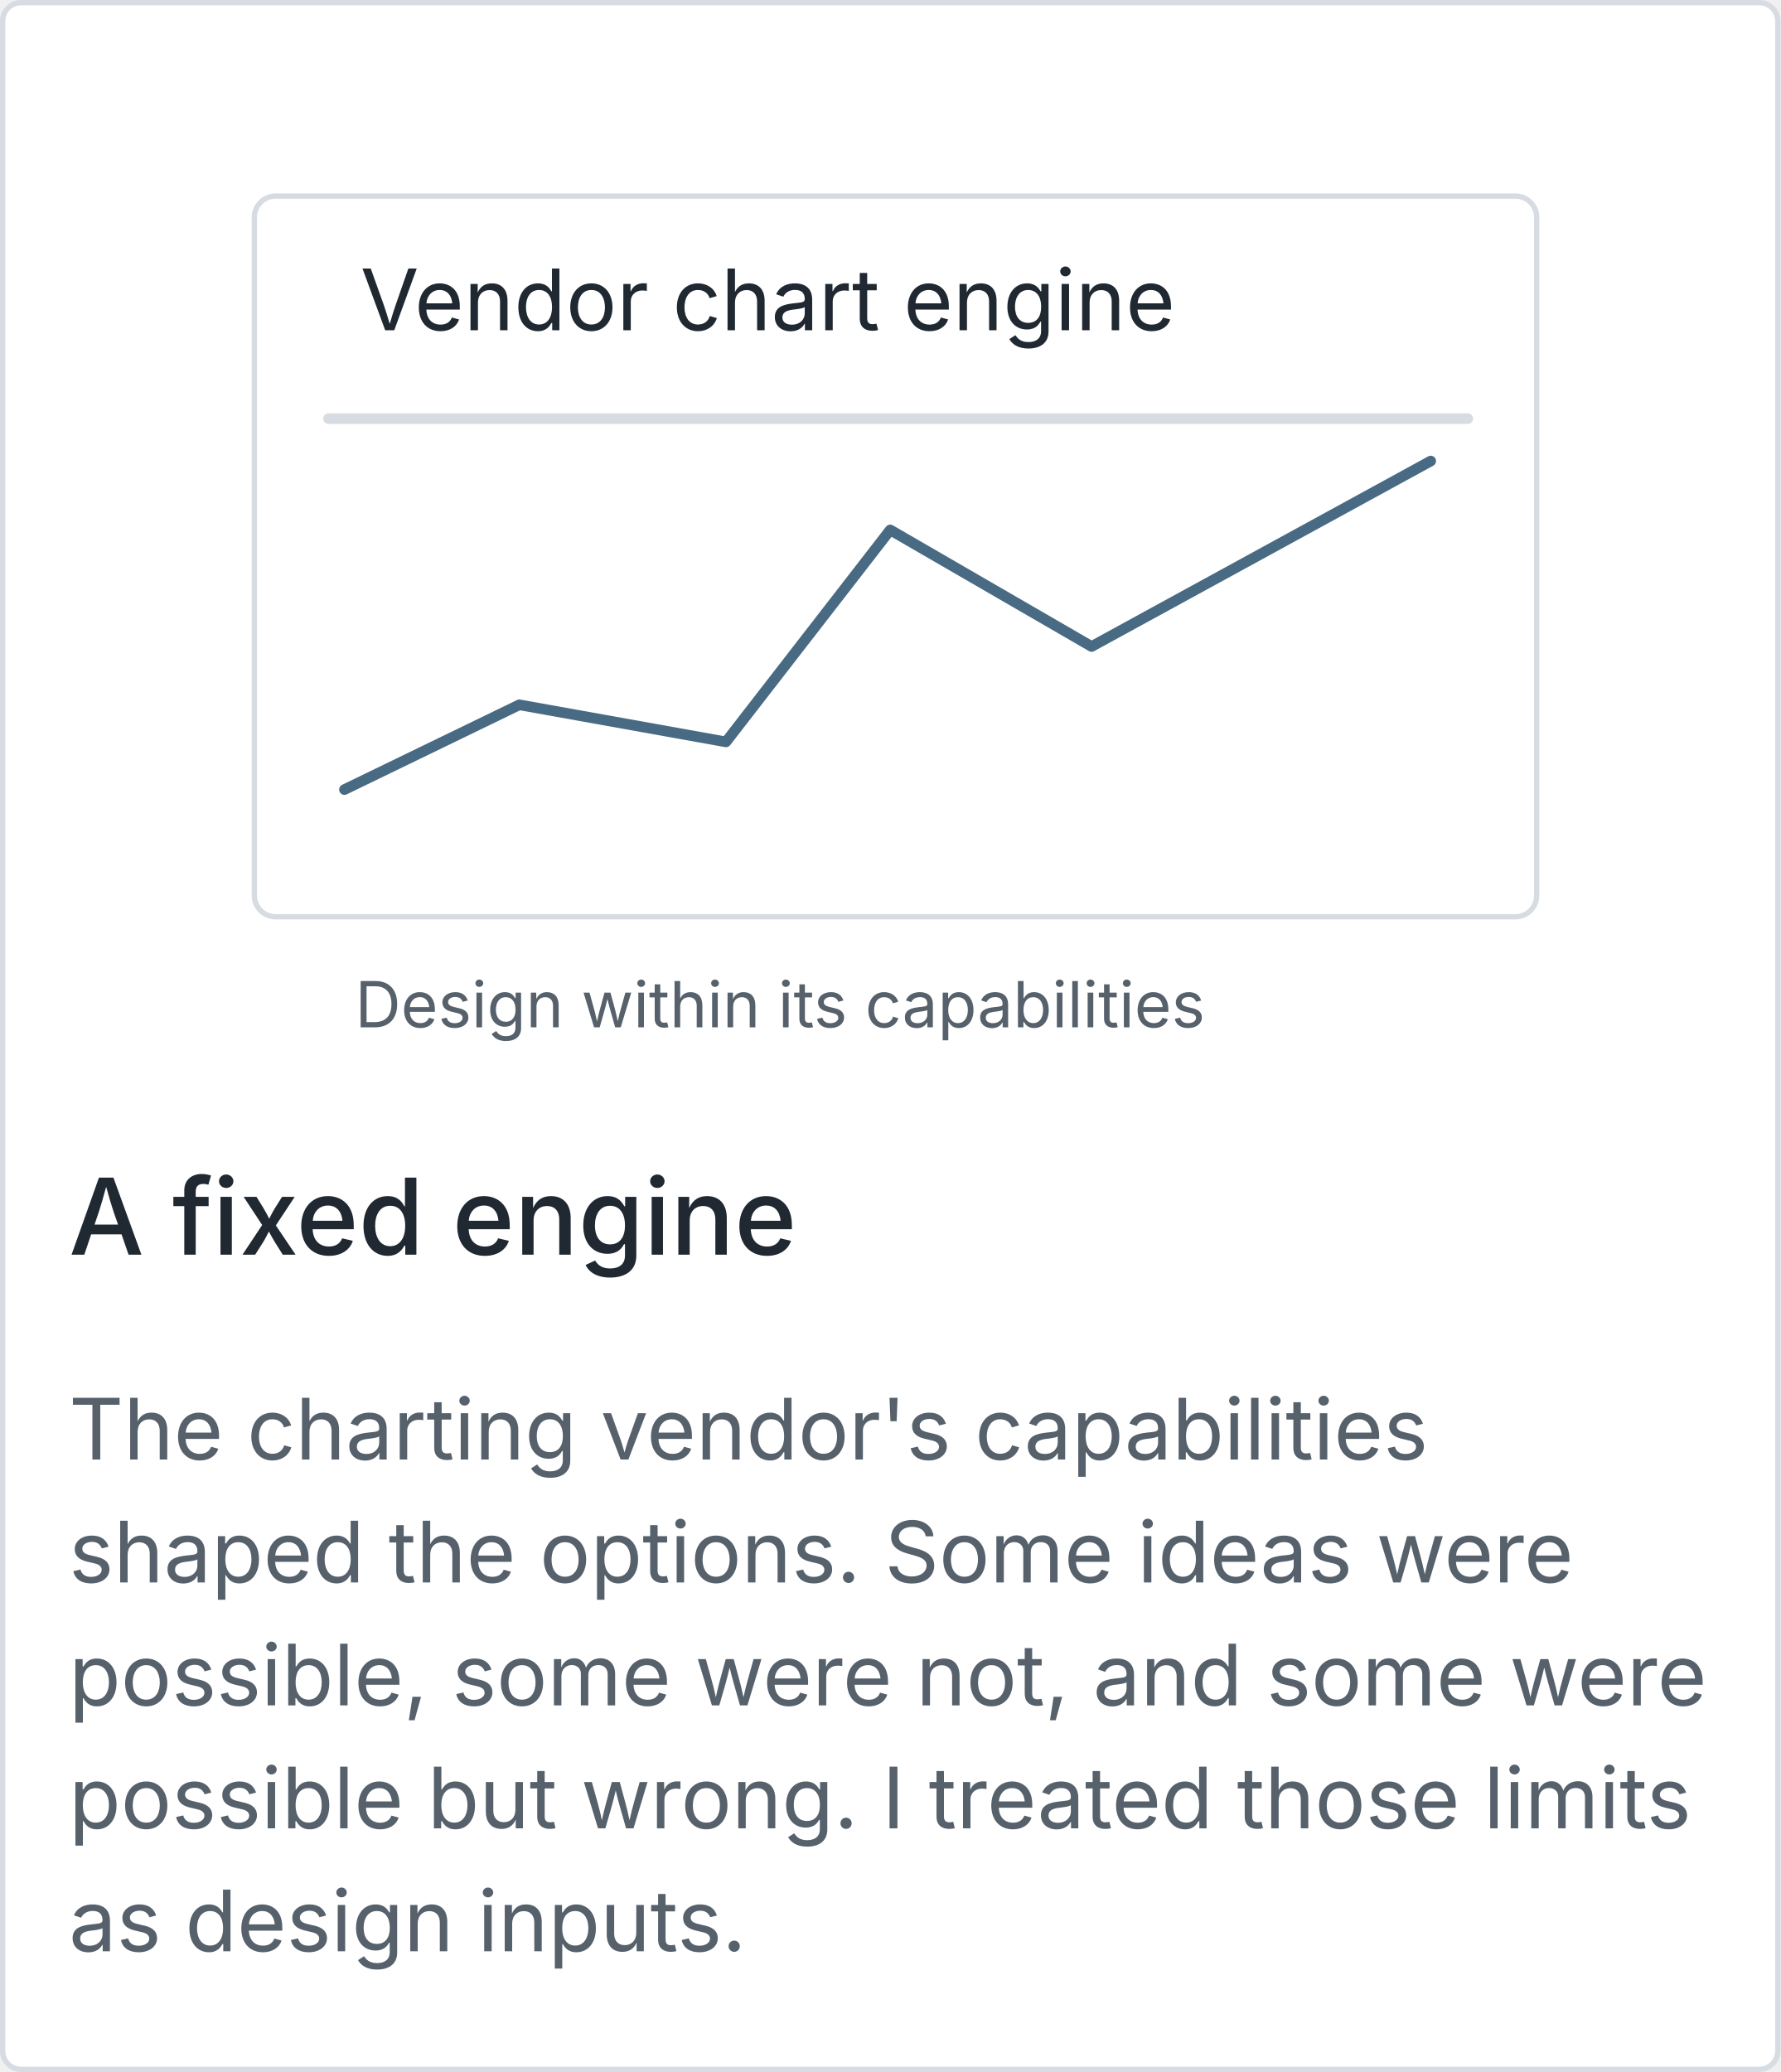
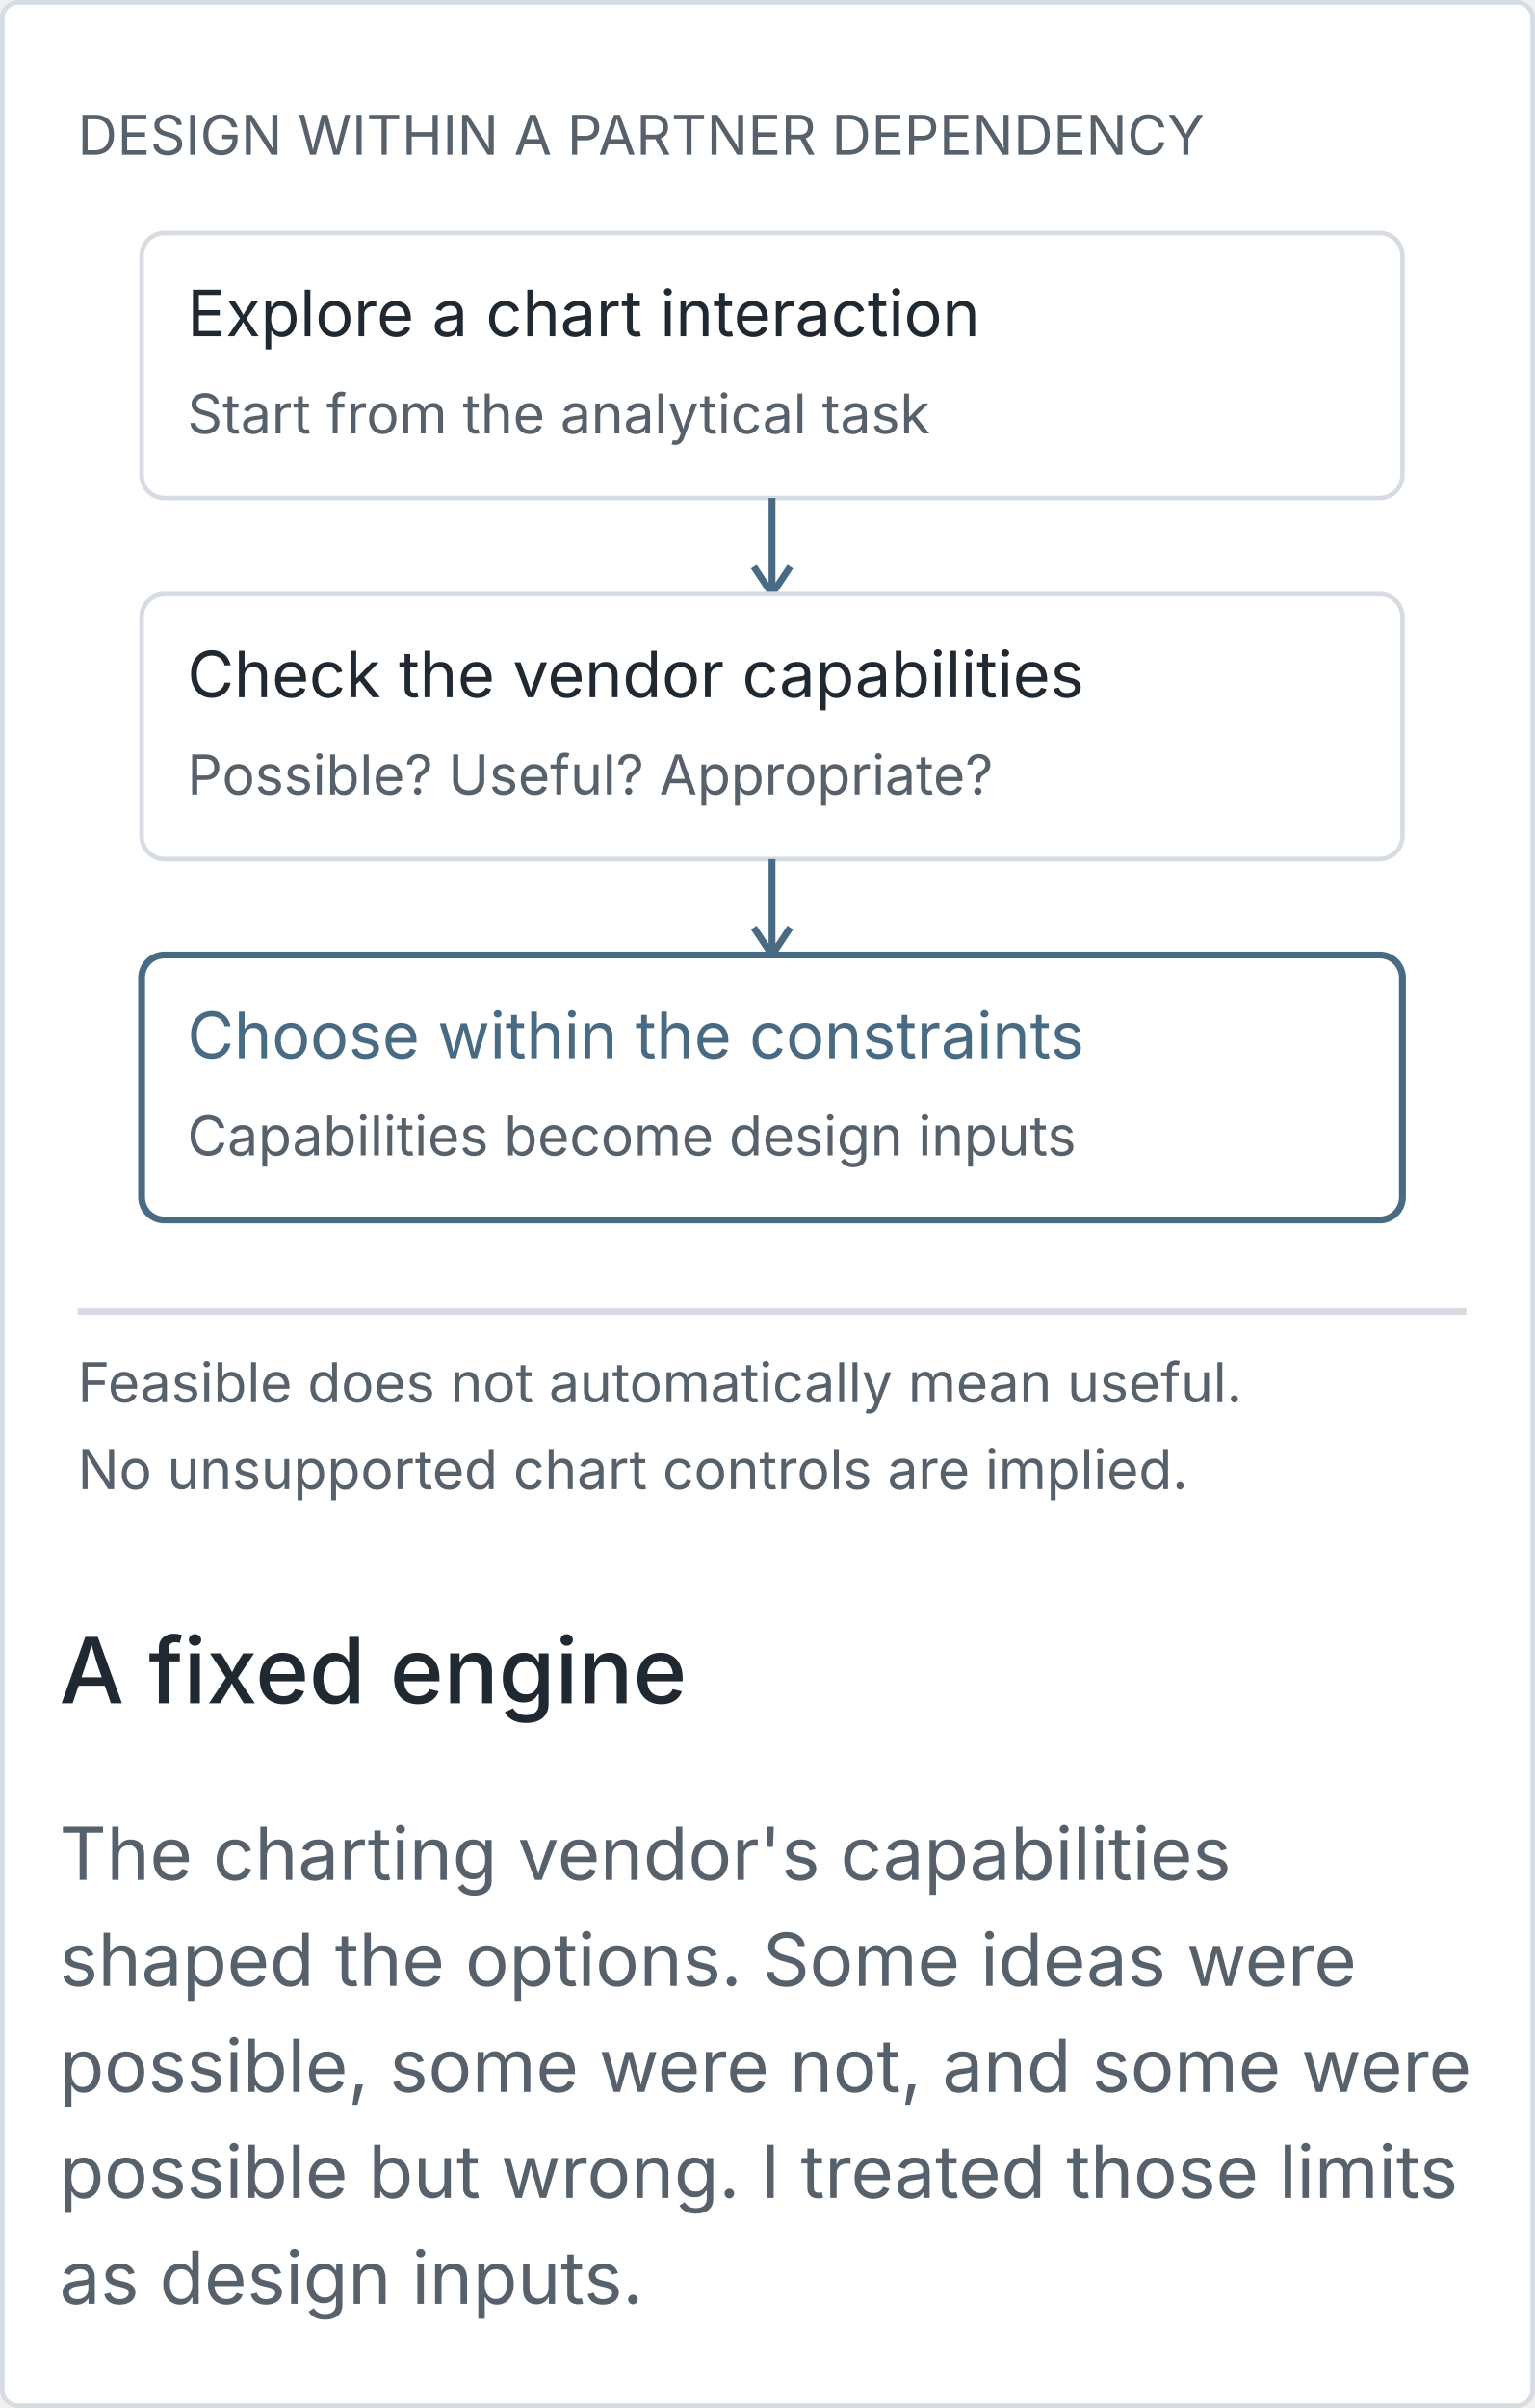
- <svg xmlns="http://www.w3.org/2000/svg" width="336" height="391" viewBox="0 0 336 391" fill="none">
-   <rect x="0.5" y="0.5" width="335" height="390" rx="3.5" fill="white" />
-   <rect x="0.5" y="0.5" width="335" height="390" rx="3.5" stroke="#D6DCE1" />
-   <path d="M286 37H52C49.791 37 48 38.791 48 41V169C48 171.209 49.791 173 52 173H286C288.209 173 290 171.209 290 169V41C290 38.791 288.209 37 286 37Z" fill="white" stroke="#D6DCE1" />
-   <text fill="#202932" style="white-space: pre" xml:space="preserve" font-family="Inter" font-size="16" letter-spacing="0em">
-     <tspan x="68" y="62.318">Vendor chart engine</tspan>
+ <svg xmlns="http://www.w3.org/2000/svg" width="336" height="527" viewBox="0 0 336 527" fill="none">
+   <rect x="0.5" y="0.5" width="335" height="526" rx="3.5" fill="white" />
+   <rect x="0.5" y="0.5" width="335" height="526" rx="3.5" stroke="#D6DCE1" />
+   <text fill="#56616B" style="white-space: pre" xml:space="preserve" font-family="Inter" font-size="12" letter-spacing="0em">
+     <tspan x="17" y="33.864">DESIGN WITHIN A PARTNER DEPENDENCY</tspan>
  </text>
-   <path d="M65 149L98 133L137 140L168 100L206 122L270 87" stroke="#496A83" stroke-width="2" stroke-linecap="round" stroke-linejoin="round" />
-   <path d="M62 79H277" stroke="#D6DCE1" stroke-width="2" stroke-linecap="round" stroke-linejoin="round" />
+   <path d="M302 51H36C33.239 51 31 53.239 31 56V104C31 106.761 33.239 109 36 109H302C304.761 109 307 106.761 307 104V56C307 53.239 304.761 51 302 51Z" fill="white" stroke="#D6DCE1" />
+   <text fill="#202932" style="white-space: pre" xml:space="preserve" font-family="Inter" font-size="14" letter-spacing="0em">
+     <tspan x="41" y="73.591">Explore a chart interaction</tspan>
+   </text>
  <text fill="#56616B" style="white-space: pre" xml:space="preserve" font-family="Inter" font-size="12" letter-spacing="0em">
-     <tspan x="67" y="193.864">Design within its capabilities</tspan>
+     <tspan x="41" y="94.864">Start from the analytical task</tspan>
+   </text>
+   <path d="M169 109V130M173 124L169 130L165 124" stroke="#496A83" stroke-width="1.5" stroke-linejoin="round" />
+   <path d="M302 130H36C33.239 130 31 132.239 31 135V183C31 185.761 33.239 188 36 188H302C304.761 188 307 185.761 307 183V135C307 132.239 304.761 130 302 130Z" fill="white" stroke="#D6DCE1" />
+   <text fill="#202932" style="white-space: pre" xml:space="preserve" font-family="Inter" font-size="14" letter-spacing="0em">
+     <tspan x="41" y="152.591">Check the vendor capabilities</tspan>
+   </text>
+   <text fill="#56616B" style="white-space: pre" xml:space="preserve" font-family="Inter" font-size="12" letter-spacing="0em">
+     <tspan x="41" y="173.864">Possible? Useful? Appropriate?</tspan>
+   </text>
+   <path d="M169 188V209M173 203L169 209L165 203" stroke="#496A83" stroke-width="1.5" stroke-linejoin="round" />
+   <path d="M302 209H36C33.239 209 31 211.239 31 214V262C31 264.761 33.239 267 36 267H302C304.761 267 307 264.761 307 262V214C307 211.239 304.761 209 302 209Z" fill="white" stroke="#496A83" stroke-width="1.5" />
+   <text fill="#496A83" style="white-space: pre" xml:space="preserve" font-family="Inter" font-size="14" letter-spacing="0em">
+     <tspan x="41" y="231.591">Choose within the constraints</tspan>
+   </text>
+   <text fill="#56616B" style="white-space: pre" xml:space="preserve" font-family="Inter" font-size="12" letter-spacing="0em">
+     <tspan x="41" y="252.864">Capabilities become design inputs</tspan>
+   </text>
+   <path d="M17 287H321" stroke="#D6DCE1" stroke-width="1.5" stroke-linejoin="round" />
+   <text fill="#56616B" style="white-space: pre" xml:space="preserve" font-family="Inter" font-size="12" letter-spacing="0em">
+     <tspan x="17" y="306.864">Feasible does not automatically mean useful.</tspan>
+   </text>
+   <text fill="#56616B" style="white-space: pre" xml:space="preserve" font-family="Inter" font-size="12" letter-spacing="0em">
+     <tspan x="17" y="325.864">No unsupported chart controls are implied.</tspan>
  </text>
  <text fill="#202932" style="white-space: pre" xml:space="preserve" font-family="Inter" font-size="20" font-weight="500" letter-spacing="0em">
-     <tspan x="13" y="236.773">A fixed engine</tspan>
+     <tspan x="13" y="372.773">A fixed engine</tspan>
  </text>
  <text fill="#56616B" style="white-space: pre" xml:space="preserve" font-family="Inter" font-size="16" letter-spacing="0em">
-     <tspan x="13" y="275.418">The charting vendor's capabilities </tspan>
-     <tspan x="13" y="298.618">shaped the options. Some ideas were </tspan>
-     <tspan x="13" y="321.818">possible, some were not, and some were </tspan>
-     <tspan x="13" y="345.018">possible but wrong. I treated those limits </tspan>
-     <tspan x="13" y="368.218">as design inputs.</tspan>
+     <tspan x="13" y="411.418">The charting vendor's capabilities </tspan>
+     <tspan x="13" y="434.618">shaped the options. Some ideas were </tspan>
+     <tspan x="13" y="457.818">possible, some were not, and some were </tspan>
+     <tspan x="13" y="481.018">possible but wrong. I treated those limits </tspan>
+     <tspan x="13" y="504.218">as design inputs.</tspan>
  </text>
</svg>
